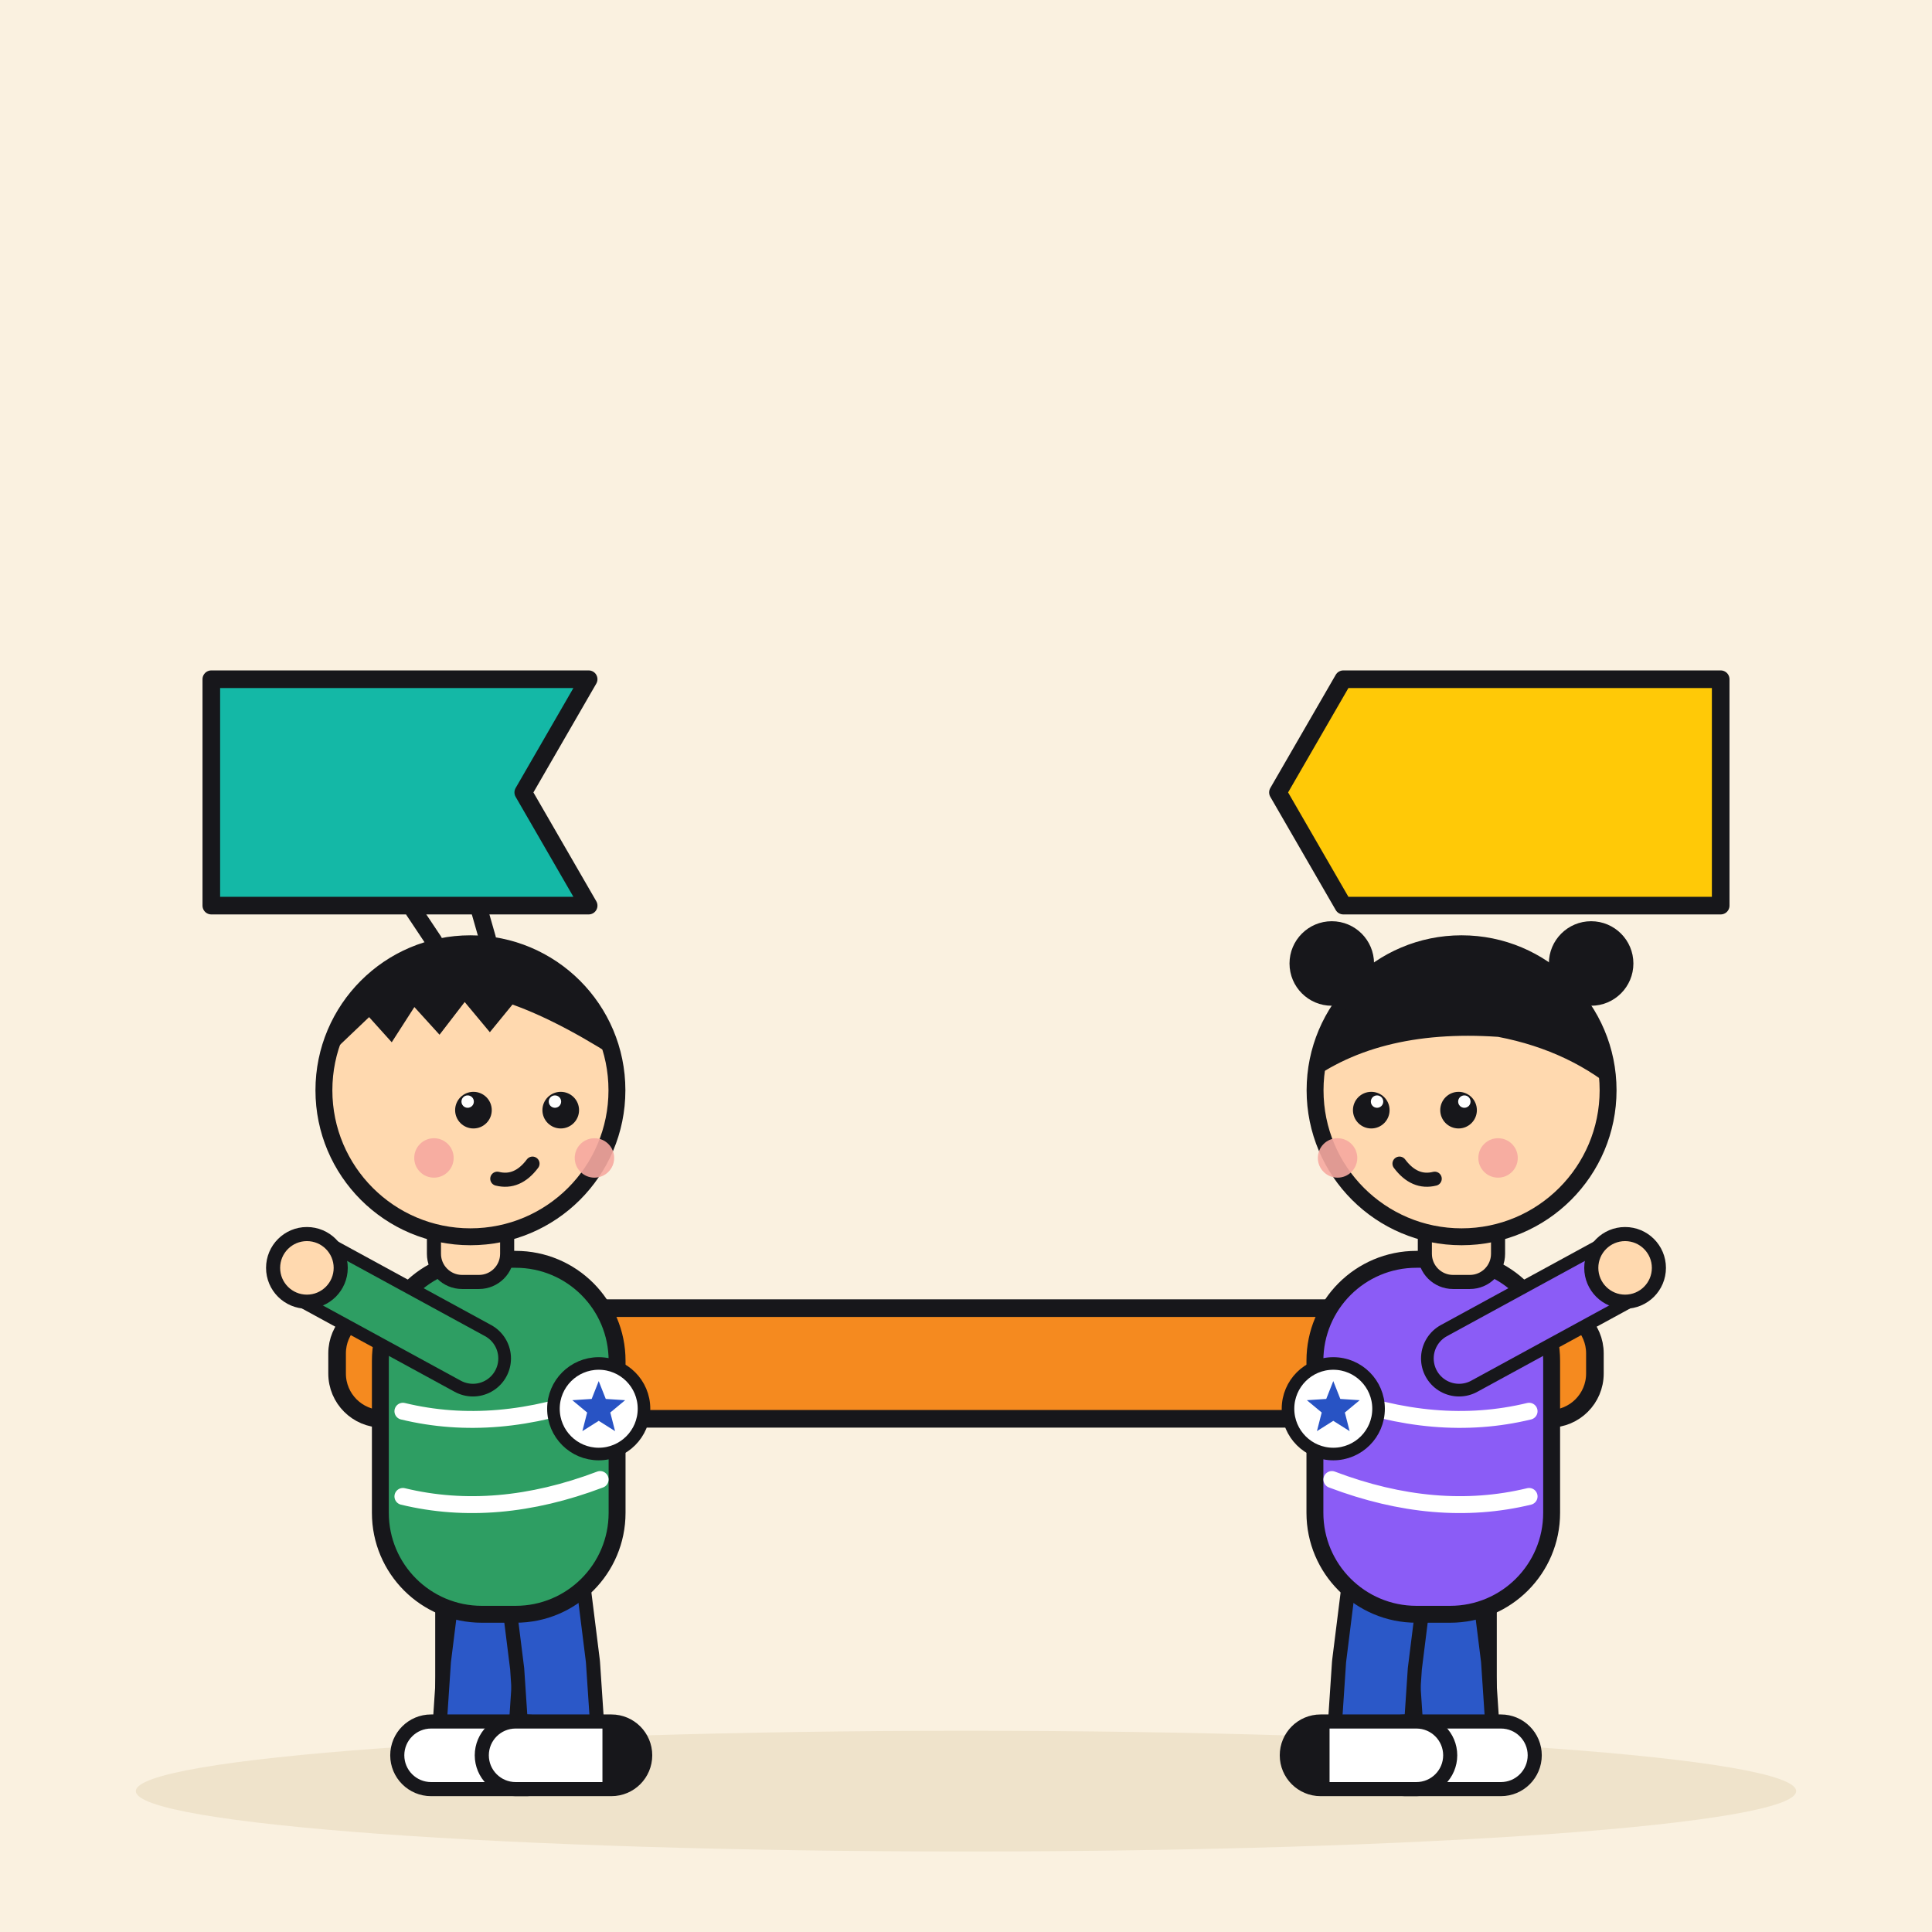
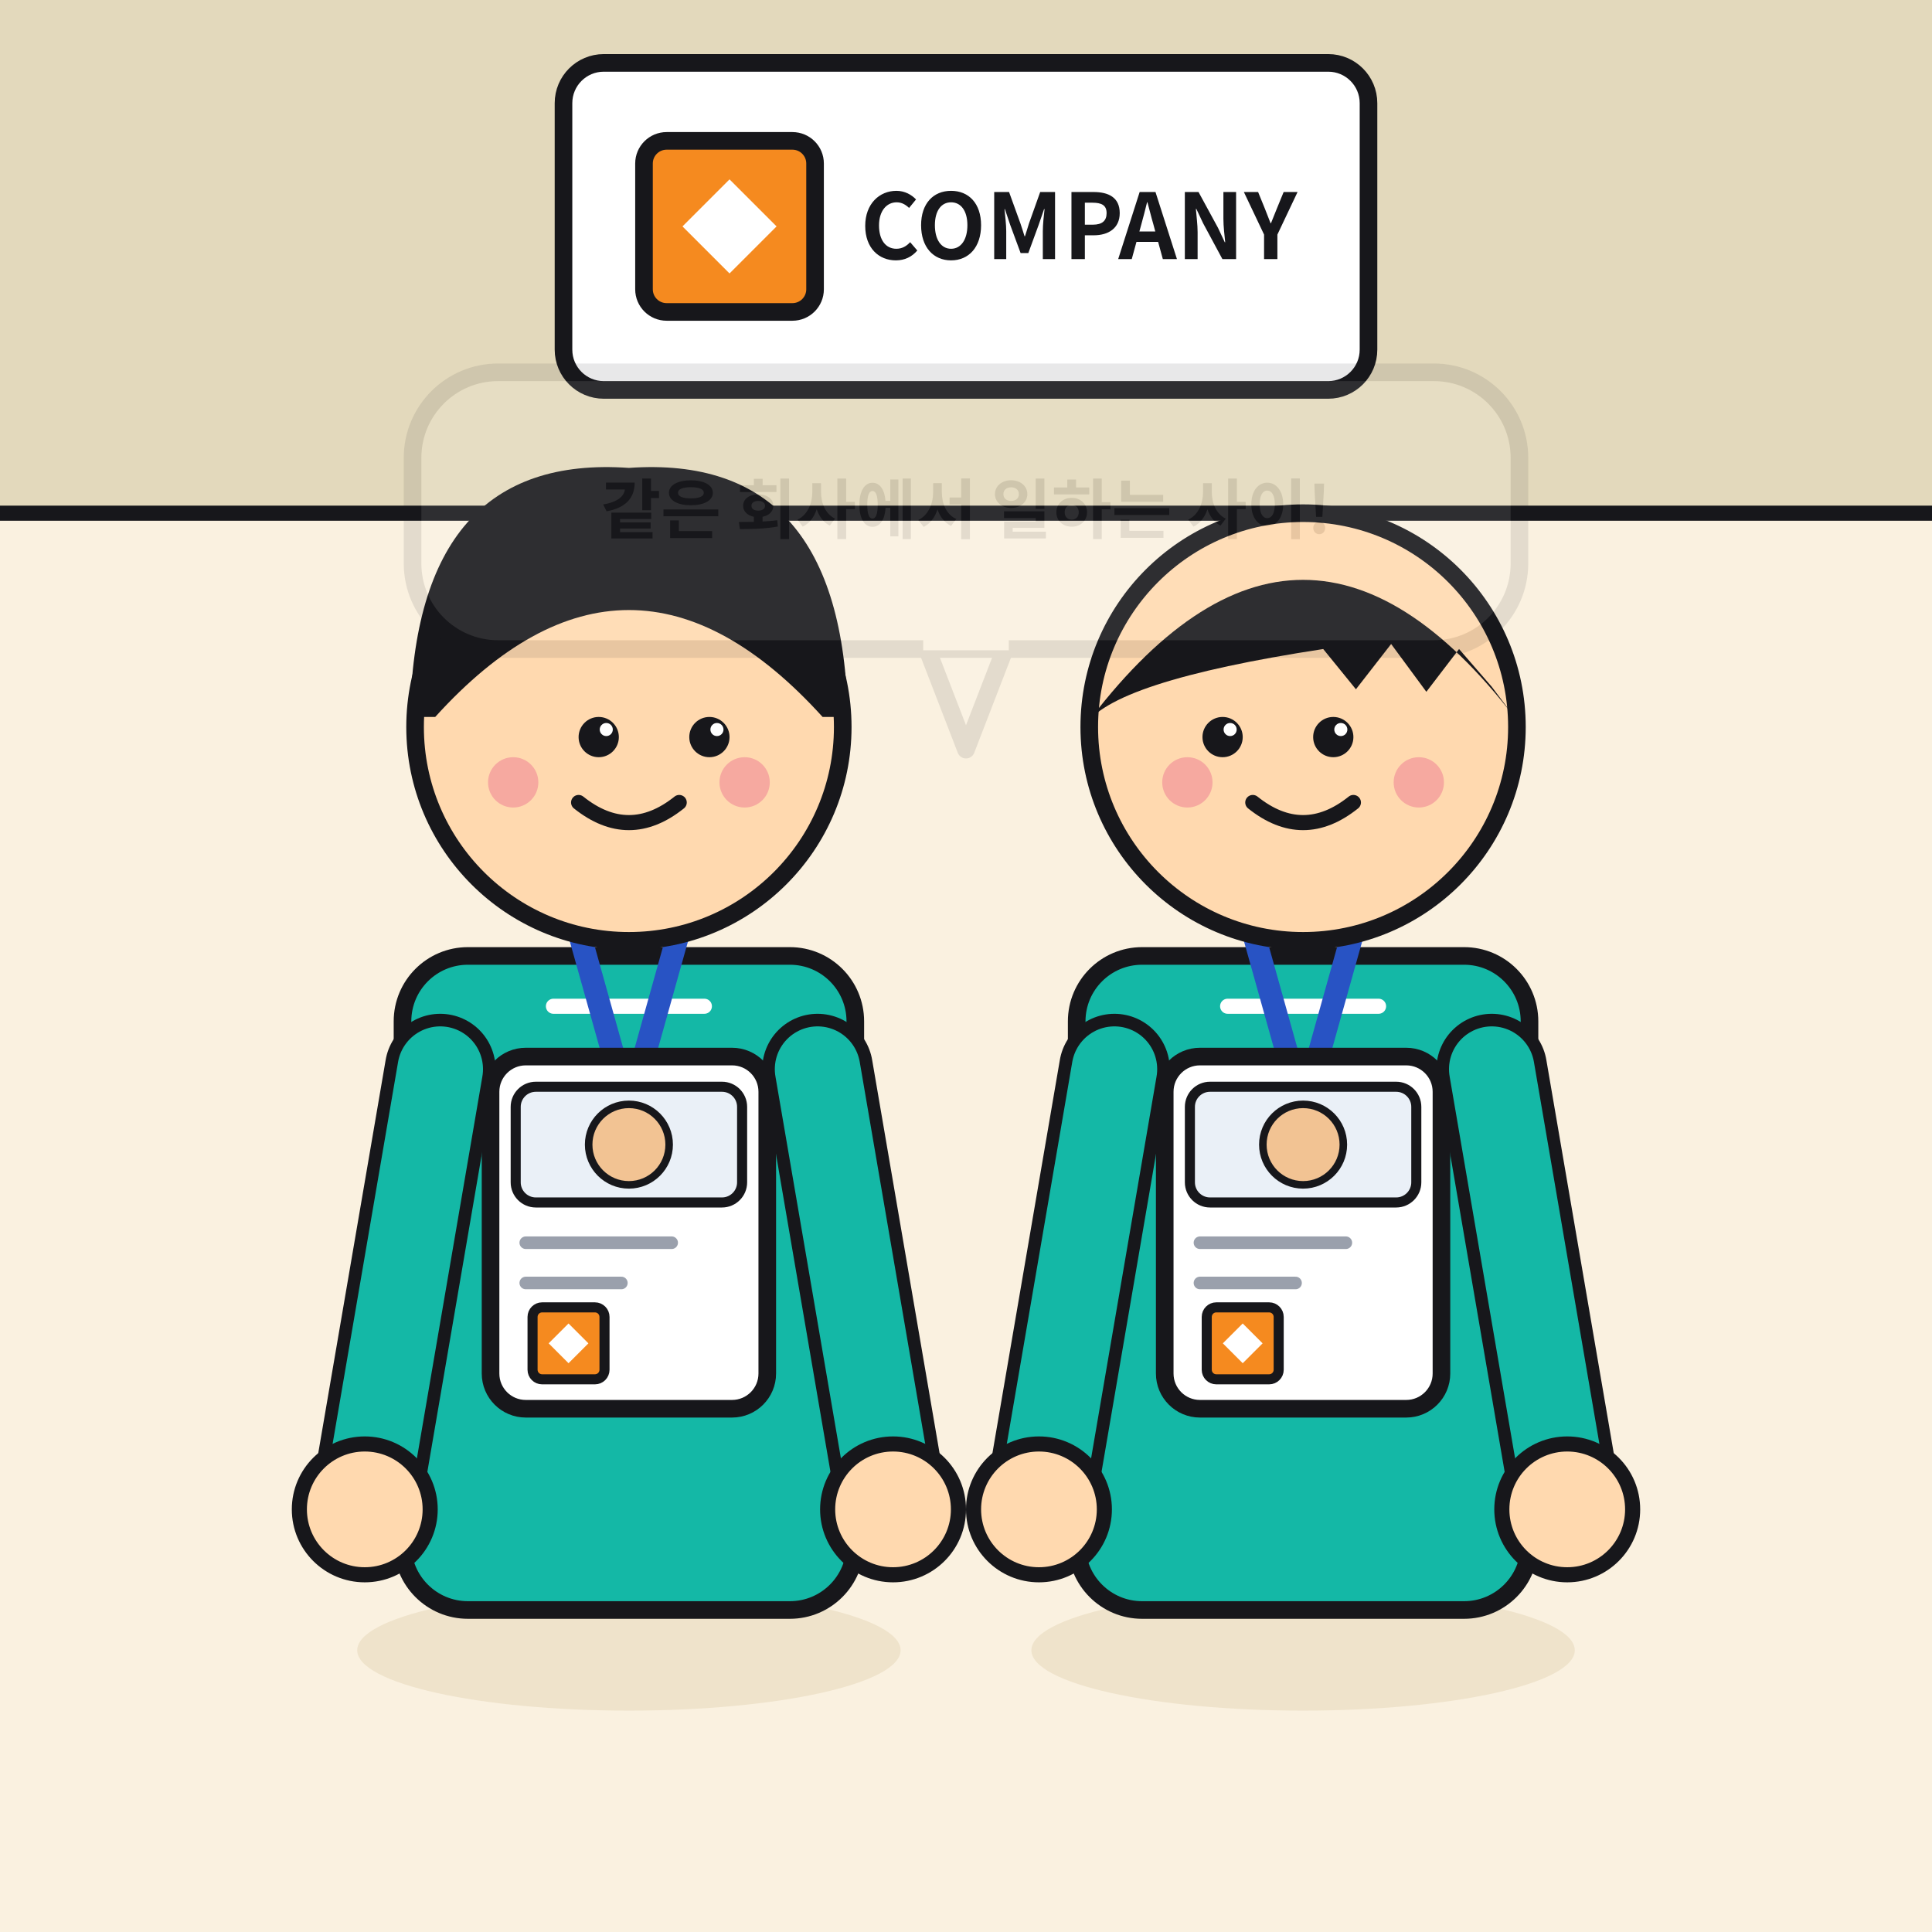
<svg xmlns="http://www.w3.org/2000/svg" viewBox="0 0 768 768" width="768" height="768">
  <rect width="768" height="768" fill="#FAF1E0" />
-   <g id="initialRelation">
-     <ellipse cx="384" cy="712" rx="330" ry="24" fill="#EFE3CB" />
-     <rect x="134.0" y="520.0" width="500.0" height="44.0" rx="18" fill="#F58A1F" stroke="#17171B" stroke-width="7" />
-     <rect x="176.0" y="560.0" width="28.0" height="140.0" rx="10" fill="#F58A1F" stroke="#17171B" stroke-width="6" />
-     <rect x="564.0" y="560.0" width="28.0" height="140.0" rx="10" fill="#F58A1F" stroke="#17171B" stroke-width="6" />
-     <g transform="translate(196,700) scale(-1,1)">
-       <path d="M0.0,-73.92 L4.48,-38.08 L6.72,-4.48" fill="none" stroke="#17171B" stroke-width="35.84" stroke-linecap="round" stroke-linejoin="round" />
-       <path d="M0.0,-73.92 L4.48,-38.08 L6.72,-4.48" fill="none" stroke="#2B58C8" stroke-width="24.64" stroke-linecap="round" stroke-linejoin="round" />
-       <path d="M-20.16,-73.92 L-24.64,-38.08 L-26.88,-4.48" fill="none" stroke="#17171B" stroke-width="35.84" stroke-linecap="round" stroke-linejoin="round" />
-       <path d="M-20.16,-73.92 L-24.64,-38.08 L-26.88,-4.48" fill="none" stroke="#2B58C8" stroke-width="24.64" stroke-linecap="round" stroke-linejoin="round" />
-       <rect x="-26.88" y="-15.68" width="64.96" height="26.88" rx="13.44" fill="#FFFFFF" stroke="#17171B" stroke-width="5.6" />
-       <path d="M-26.88,-2.24 q0,-12 12,-12 h5 v24 h-5 q-12,0 -12,-12 z" fill="#17171B" />
-       <rect x="-60.48" y="-15.68" width="64.96" height="26.88" rx="13.44" fill="#FFFFFF" stroke="#17171B" stroke-width="5.6" />
-       <path d="M-60.48,-2.24 q0,-12 12,-12 h5 v24 h-5 q-12,0 -12,-12 z" fill="#17171B" />
-       <g transform="rotate(0 -2.24 -58.24)">
-         <rect x="-49.3" y="-199.4" width="94.1" height="141.1" rx="40.32" fill="#2E9E63" stroke="#17171B" stroke-width="6.72" />
-         <path d="M-42.56,-145.734 q41.395,15.68 78.4,6.72" stroke="#FFFFFF" stroke-width="6.72" fill="none" stroke-linecap="round" />
-         <path d="M-42.56,-111.866 q41.395,15.68 78.4,6.72" stroke="#FFFFFF" stroke-width="6.72" fill="none" stroke-linecap="round" />
-       </g>
-       <path d="M8,-160 L74,-196" stroke="#17171B" stroke-width="30.24" stroke-linecap="round" />
-       <path d="M8,-160 L74,-196" stroke="#2E9E63" stroke-width="20.16" stroke-linecap="round" />
-       <circle cx="74.0" cy="-196.0" r="13.44" fill="#FFD9AF" stroke="#17171B" stroke-width="5.6" />
-       <rect x="-5.6" y="-219.5" width="29.1" height="29.1" rx="11.2" fill="#FFD9AF" stroke="#17171B" stroke-width="5.6" />
-       <g transform="rotate(0 8.96 -266.56)">
-         <clipPath id="hc_cg1">
-           <circle cx="8.96" cy="-266.56" r="56" />
-         </clipPath>
-         <circle cx="9.0" cy="-266.6" r="58.24" fill="#FFD9AF" stroke="#17171B" stroke-width="6.72" />
-         <g clip-path="url(#hc_cg1)">
-           <path d="M-54.88,-264.32 Q-49.28,-342.72 8.96,-334.88 Q67.2,-342.72 72.8,-264.32 L72.8,-273.28 L49.28,-295.68 l-9,10 l-9,-14 l-10,11 l-10,-13 l-10,12 l-9,-11 Q-28.0,-293.44 -54.88,-275.52 Z" fill="#17171B" />
-         </g>
-         <path d="M2.24,-327.04 l4,-14 M23.52,-325.92 l8,-12" stroke="#17171B" stroke-width="6.72" stroke-linecap="round" />
-         <circle cx="-26.9" cy="-258.7" r="7.28" fill="#17171B" stroke="none" stroke-width="0" />
-         <circle cx="-24.6" cy="-262.1" r="2.464" fill="#FFFFFF" stroke="none" stroke-width="0" />
-         <circle cx="7.8" cy="-258.7" r="7.28" fill="#17171B" stroke="none" stroke-width="0" />
-         <circle cx="10.1" cy="-262.1" r="2.464" fill="#FFFFFF" stroke="none" stroke-width="0" />
-         <path d="M-15.68,-237.44 q6,8 14,6" stroke="#17171B" stroke-width="5.6" fill="none" stroke-linecap="round" />
-         <circle cx="-40.3" cy="-239.7" r="7.84" fill="#F6A9A0" stroke="none" stroke-width="0" opacity="0.9" />
-         <circle cx="23.5" cy="-239.7" r="7.84" fill="#F6A9A0" stroke="none" stroke-width="0" opacity="0.9" />
-       </g>
+   <g id="agentAction">
+     <g transform="translate(384,384) scale(1.0) translate(-384.0,-384.0)">
+       <rect x="-307" y="-307" width="1382" height="1382" fill="#FAF1E0" />
+       <rect x="-307" y="-307" width="1382" height="511" fill="#E3D9BC" />
+       <path d="M-307.2,204.0 L1075.2,204.0" stroke="#17171B" stroke-width="6" stroke-linecap="butt" fill="none" />
+       <rect x="224.0" y="25.0" width="320.0" height="130.0" rx="16" fill="#FFFFFF" stroke="#17171B" stroke-width="7" />
+       <rect x="256.0" y="56.0" width="68.0" height="68.0" rx="9.0" fill="#F58A1F" stroke="#17171B" stroke-width="7.0" />
+       <path d="M290.0,71.3 L308.7,90.0 L290.0,108.7 L271.3,90.0 Z" fill="#FFFFFF" />
+       <text x="342" y="103" font-family="Noto Sans CJK KR, Noto Sans KR, Pretendard, Apple SD Gothic Neo, Malgun Gothic, sans-serif" font-size="36" font-weight="700" fill="#17171B">COMPANY</text>
+       <ellipse cx="250.0" cy="656.0" rx="108" ry="24" fill="#EFE3CB" />
+       <rect x="160.0" y="380.0" width="180.0" height="260.0" rx="26" fill="#14B8A6" stroke="#17171B" stroke-width="7" />
+       <path d="M220.0,400.0 L280.0,400.0" stroke="#FFFFFF" stroke-width="6" stroke-linecap="round" fill="none" />
+       <path d="M175.0,425.0 L145.0,600.0" stroke="#17171B" stroke-width="44" stroke-linecap="round" fill="none" />
+       <path d="M175.0,425.0 L145.0,600.0" stroke="#14B8A6" stroke-width="34" stroke-linecap="round" fill="none" />
+       <circle cx="145.0" cy="600.0" r="26" fill="#FFD9AF" stroke="#17171B" stroke-width="6" />
+       <path d="M325.0,425.0 L355.0,600.0" stroke="#17171B" stroke-width="44" stroke-linecap="round" fill="none" />
+       <path d="M325.0,425.0 L355.0,600.0" stroke="#14B8A6" stroke-width="34" stroke-linecap="round" fill="none" />
+       <circle cx="355.0" cy="600.0" r="26" fill="#FFD9AF" stroke="#17171B" stroke-width="6" />
+       <path d="M230.0,370.0 L244.0,420.0" stroke="#2853C4" stroke-width="9" stroke-linecap="round" fill="none" />
+       <path d="M270.0,370.0 L256.0,420.0" stroke="#2853C4" stroke-width="9" stroke-linecap="round" fill="none" />
+       <rect x="195.0" y="420.0" width="110.0" height="140.0" rx="14" fill="#FFFFFF" stroke="#17171B" stroke-width="7" />
+       <rect x="205.0" y="432.0" width="90.0" height="46.0" rx="8" fill="#EAF0F7" stroke="#17171B" stroke-width="4" />
+       <circle cx="250.0" cy="455.0" r="16" fill="#F2C393" stroke="#17171B" stroke-width="3" />
+       <rect x="211.7" y="519.7" width="28.6" height="28.6" rx="3.8" fill="#F58A1F" stroke="#17171B" stroke-width="4.0" />
+       <path d="M226.0,526.1 L233.9,534.0 L226.0,541.9 L218.1,534.0 Z" fill="#FFFFFF" />
+       <path d="M209.0,494.0 L267.0,494.0" stroke="#9AA0AC" stroke-width="5" stroke-linecap="round" fill="none" />
+       <path d="M209.0,510.0 L247.0,510.0" stroke="#9AA0AC" stroke-width="5" stroke-linecap="round" fill="none" />
+       <circle cx="250.0" cy="289.0" r="85.0" fill="#FFD9AF" stroke="#17171B" stroke-width="7" />
+       <path d="M163,285 Q165,180 250,186 Q335,180 337,285 L327,285 Q250,200 173,285 Z" fill="#17171B" />
+       <circle cx="238.0" cy="293.0" r="8" fill="#17171B" stroke="none" stroke-width="0" />
+       <circle cx="282.0" cy="293.0" r="8" fill="#17171B" stroke="none" stroke-width="0" />
+       <circle cx="241.0" cy="290.0" r="2.6" fill="#FFFFFF" stroke="none" stroke-width="0" />
+       <circle cx="285.0" cy="290.0" r="2.6" fill="#FFFFFF" stroke="none" stroke-width="0" />
+       <path d="M230,319 q20,16 40,0" stroke="#17171B" stroke-width="6" fill="none" stroke-linecap="round" />
+       <circle cx="204.0" cy="311.0" r="10" fill="#F6A9A0" stroke="none" stroke-width="0" />
+       <circle cx="296.0" cy="311.0" r="10" fill="#F6A9A0" stroke="none" stroke-width="0" />
+       <ellipse cx="518.0" cy="656.0" rx="108" ry="24" fill="#EFE3CB" />
+       <rect x="428.0" y="380.0" width="180.0" height="260.0" rx="26" fill="#14B8A6" stroke="#17171B" stroke-width="7" />
+       <path d="M488.0,400.0 L548.0,400.0" stroke="#FFFFFF" stroke-width="6" stroke-linecap="round" fill="none" />
+       <path d="M593.0,425.0 L623.0,600.0" stroke="#17171B" stroke-width="44" stroke-linecap="round" fill="none" />
+       <path d="M593.0,425.0 L623.0,600.0" stroke="#14B8A6" stroke-width="34" stroke-linecap="round" fill="none" />
+       <circle cx="623.0" cy="600.0" r="26" fill="#FFD9AF" stroke="#17171B" stroke-width="6" />
+       <path d="M443.0,425.0 L413.0,600.0" stroke="#17171B" stroke-width="44" stroke-linecap="round" fill="none" />
+       <path d="M443.0,425.0 L413.0,600.0" stroke="#14B8A6" stroke-width="34" stroke-linecap="round" fill="none" />
+       <circle cx="413.0" cy="600.0" r="26" fill="#FFD9AF" stroke="#17171B" stroke-width="6" />
+       <path d="M498.0,370.0 L512.0,420.0" stroke="#2853C4" stroke-width="9" stroke-linecap="round" fill="none" />
+       <path d="M538.0,370.0 L524.0,420.0" stroke="#2853C4" stroke-width="9" stroke-linecap="round" fill="none" />
+       <rect x="463.0" y="420.0" width="110.0" height="140.0" rx="14" fill="#FFFFFF" stroke="#17171B" stroke-width="7" />
+       <rect x="473.0" y="432.0" width="90.0" height="46.0" rx="8" fill="#EAF0F7" stroke="#17171B" stroke-width="4" />
+       <circle cx="518.0" cy="455.0" r="16" fill="#F2C393" stroke="#17171B" stroke-width="3" />
+       <rect x="479.7" y="519.7" width="28.6" height="28.6" rx="3.8" fill="#F58A1F" stroke="#17171B" stroke-width="4.0" />
+       <path d="M494.0,526.1 L501.9,534.0 L494.0,541.9 L486.1,534.0 Z" fill="#FFFFFF" />
+       <path d="M477.0,494.0 L535.0,494.0" stroke="#9AA0AC" stroke-width="5" stroke-linecap="round" fill="none" />
+       <path d="M477.0,510.0 L515.0,510.0" stroke="#9AA0AC" stroke-width="5" stroke-linecap="round" fill="none" />
+       <circle cx="518.0" cy="289.0" r="85.0" fill="#FFD9AF" stroke="#17171B" stroke-width="7" />
+       <path d="M431,289 Q518,172 605,289 L593,273 l-13,-15 l-13,17 l-14,-19 l-14,18 l-13,-16 Q441,271 431,289 Z" fill="#17171B" />
+       <circle cx="486.0" cy="293.0" r="8" fill="#17171B" stroke="none" stroke-width="0" />
+       <circle cx="530.0" cy="293.0" r="8" fill="#17171B" stroke="none" stroke-width="0" />
+       <circle cx="489.0" cy="290.0" r="2.6" fill="#FFFFFF" stroke="none" stroke-width="0" />
+       <circle cx="533.0" cy="290.0" r="2.6" fill="#FFFFFF" stroke="none" stroke-width="0" />
+       <path d="M498,319 q20,16 40,0" stroke="#17171B" stroke-width="6" fill="none" stroke-linecap="round" />
+       <circle cx="472.0" cy="311.0" r="10" fill="#F6A9A0" stroke="none" stroke-width="0" />
+       <circle cx="564.0" cy="311.0" r="10" fill="#F6A9A0" stroke="none" stroke-width="0" />
    </g>
-     <circle cx="238.0" cy="560.0" r="18" fill="#FFFFFF" stroke="#17171B" stroke-width="5" />
-     <path d="M238.0,549.0 L240.8,556.1 L248.5,556.6 L242.6,561.5 L244.5,568.9 L238.0,564.8 L231.5,568.9 L233.4,561.5 L227.5,556.6 L235.2,556.1 Z" fill="#2853C4" />
  </g>
-   <g id="transferShift">
-     <g transform="translate(572,700) scale(1,1)">
-       <path d="M0.0,-73.92 L4.48,-38.08 L6.72,-4.48" fill="none" stroke="#17171B" stroke-width="35.84" stroke-linecap="round" stroke-linejoin="round" />
-       <path d="M0.0,-73.92 L4.48,-38.08 L6.72,-4.48" fill="none" stroke="#2B58C8" stroke-width="24.64" stroke-linecap="round" stroke-linejoin="round" />
-       <path d="M-20.16,-73.92 L-24.64,-38.08 L-26.88,-4.48" fill="none" stroke="#17171B" stroke-width="35.84" stroke-linecap="round" stroke-linejoin="round" />
-       <path d="M-20.16,-73.92 L-24.64,-38.08 L-26.88,-4.48" fill="none" stroke="#2B58C8" stroke-width="24.64" stroke-linecap="round" stroke-linejoin="round" />
-       <rect x="-26.88" y="-15.68" width="64.96" height="26.88" rx="13.44" fill="#FFFFFF" stroke="#17171B" stroke-width="5.6" />
-       <path d="M-26.88,-2.24 q0,-12 12,-12 h5 v24 h-5 q-12,0 -12,-12 z" fill="#17171B" />
-       <rect x="-60.48" y="-15.68" width="64.96" height="26.88" rx="13.44" fill="#FFFFFF" stroke="#17171B" stroke-width="5.6" />
-       <path d="M-60.48,-2.24 q0,-12 12,-12 h5 v24 h-5 q-12,0 -12,-12 z" fill="#17171B" />
-       <g transform="rotate(0 -2.24 -58.24)">
-         <rect x="-49.3" y="-199.4" width="94.1" height="141.1" rx="40.32" fill="#8B5CF6" stroke="#17171B" stroke-width="6.72" />
-         <path d="M-42.56,-145.734 q41.395,15.68 78.4,6.72" stroke="#FFFFFF" stroke-width="6.72" fill="none" stroke-linecap="round" />
-         <path d="M-42.56,-111.866 q41.395,15.68 78.4,6.72" stroke="#FFFFFF" stroke-width="6.72" fill="none" stroke-linecap="round" />
-       </g>
-       <path d="M8,-160 L74,-196" stroke="#17171B" stroke-width="30.24" stroke-linecap="round" />
-       <path d="M8,-160 L74,-196" stroke="#8B5CF6" stroke-width="20.16" stroke-linecap="round" />
-       <circle cx="74.0" cy="-196.0" r="13.44" fill="#FFD9AF" stroke="#17171B" stroke-width="5.6" />
-       <rect x="-5.6" y="-219.5" width="29.1" height="29.1" rx="11.2" fill="#FFD9AF" stroke="#17171B" stroke-width="5.6" />
-       <g transform="rotate(0 8.96 -266.56)">
-         <clipPath id="hc_cg2">
-           <circle cx="8.96" cy="-266.56" r="56" />
-         </clipPath>
-         <circle cx="9.0" cy="-266.6" r="58.24" fill="#FFD9AF" stroke="#17171B" stroke-width="6.72" />
-         <g clip-path="url(#hc_cg2)">
-           <path d="M-54.88,-259.84 Q-51.52,-339.36 8.96,-333.76 Q69.44,-339.36 72.8,-258.72 L72.8,-264.32 Q52.64,-282.24 23.52,-287.84 Q-25.76,-291.2 -54.88,-267.68 Z" fill="#17171B" />
-         </g>
-         <circle cx="-42.6" cy="-317.0" r="16.8" fill="#17171B" stroke="none" stroke-width="0" />
-         <circle cx="60.5" cy="-317.0" r="16.8" fill="#17171B" stroke="none" stroke-width="0" />
-         <circle cx="-26.9" cy="-258.7" r="7.28" fill="#17171B" stroke="none" stroke-width="0" />
-         <circle cx="-24.6" cy="-262.1" r="2.464" fill="#FFFFFF" stroke="none" stroke-width="0" />
-         <circle cx="7.8" cy="-258.7" r="7.28" fill="#17171B" stroke="none" stroke-width="0" />
-         <circle cx="10.1" cy="-262.1" r="2.464" fill="#FFFFFF" stroke="none" stroke-width="0" />
-         <path d="M-15.68,-237.44 q6,8 14,6" stroke="#17171B" stroke-width="5.6" fill="none" stroke-linecap="round" />
-         <circle cx="-40.3" cy="-239.7" r="7.84" fill="#F6A9A0" stroke="none" stroke-width="0" opacity="0.9" />
-         <circle cx="23.5" cy="-239.7" r="7.84" fill="#F6A9A0" stroke="none" stroke-width="0" opacity="0.9" />
-       </g>
+   <g id="patientImpact" />
+   <g id="resultState">
+     <g opacity="0.1">
+       <path d="M367,254 L384,298 L401,254 Z" fill="#FFFFFF" stroke="#17171B" stroke-width="7" stroke-linejoin="round" />
+       <rect x="164.0" y="148.0" width="440.0" height="110.0" rx="34" fill="#FFFFFF" stroke="#17171B" stroke-width="7" />
+       <path d="M367,254 L401,254" stroke="#FFFFFF" stroke-width="9" stroke-linecap="butt" />
+       <text x="384" y="212" font-family="Noto Sans CJK KR, Noto Sans KR, Pretendard, Apple SD Gothic Neo, Malgun Gothic, sans-serif" font-size="26" font-weight="700" fill="#17171B" text-anchor="middle">
+         <tspan fill="#17171B" font-size="26.0">같은 회사에서 일하는 사이!</tspan>
+       </text>
    </g>
-     <circle cx="530.0" cy="560.0" r="18" fill="#FFFFFF" stroke="#17171B" stroke-width="5" />
-     <path d="M530.0,549.0 L532.8,556.1 L540.5,556.6 L534.6,561.5 L536.5,568.9 L530.0,564.8 L523.5,568.9 L525.4,561.5 L519.5,556.6 L527.2,556.1 Z" fill="#2853C4" />
-   </g>
-   <g id="newRelation">
-     <path d="M84.0,270 h150 l-26,45 l26,45 h-150 Z" fill="#14B8A6" stroke="#17171B" stroke-width="7" stroke-linejoin="round" />
-     <path d="M684.0,270 h-150 l-26,45 l26,45 h150 Z" fill="#FFC907" stroke="#17171B" stroke-width="7" stroke-linejoin="round" />
  </g>
</svg>
